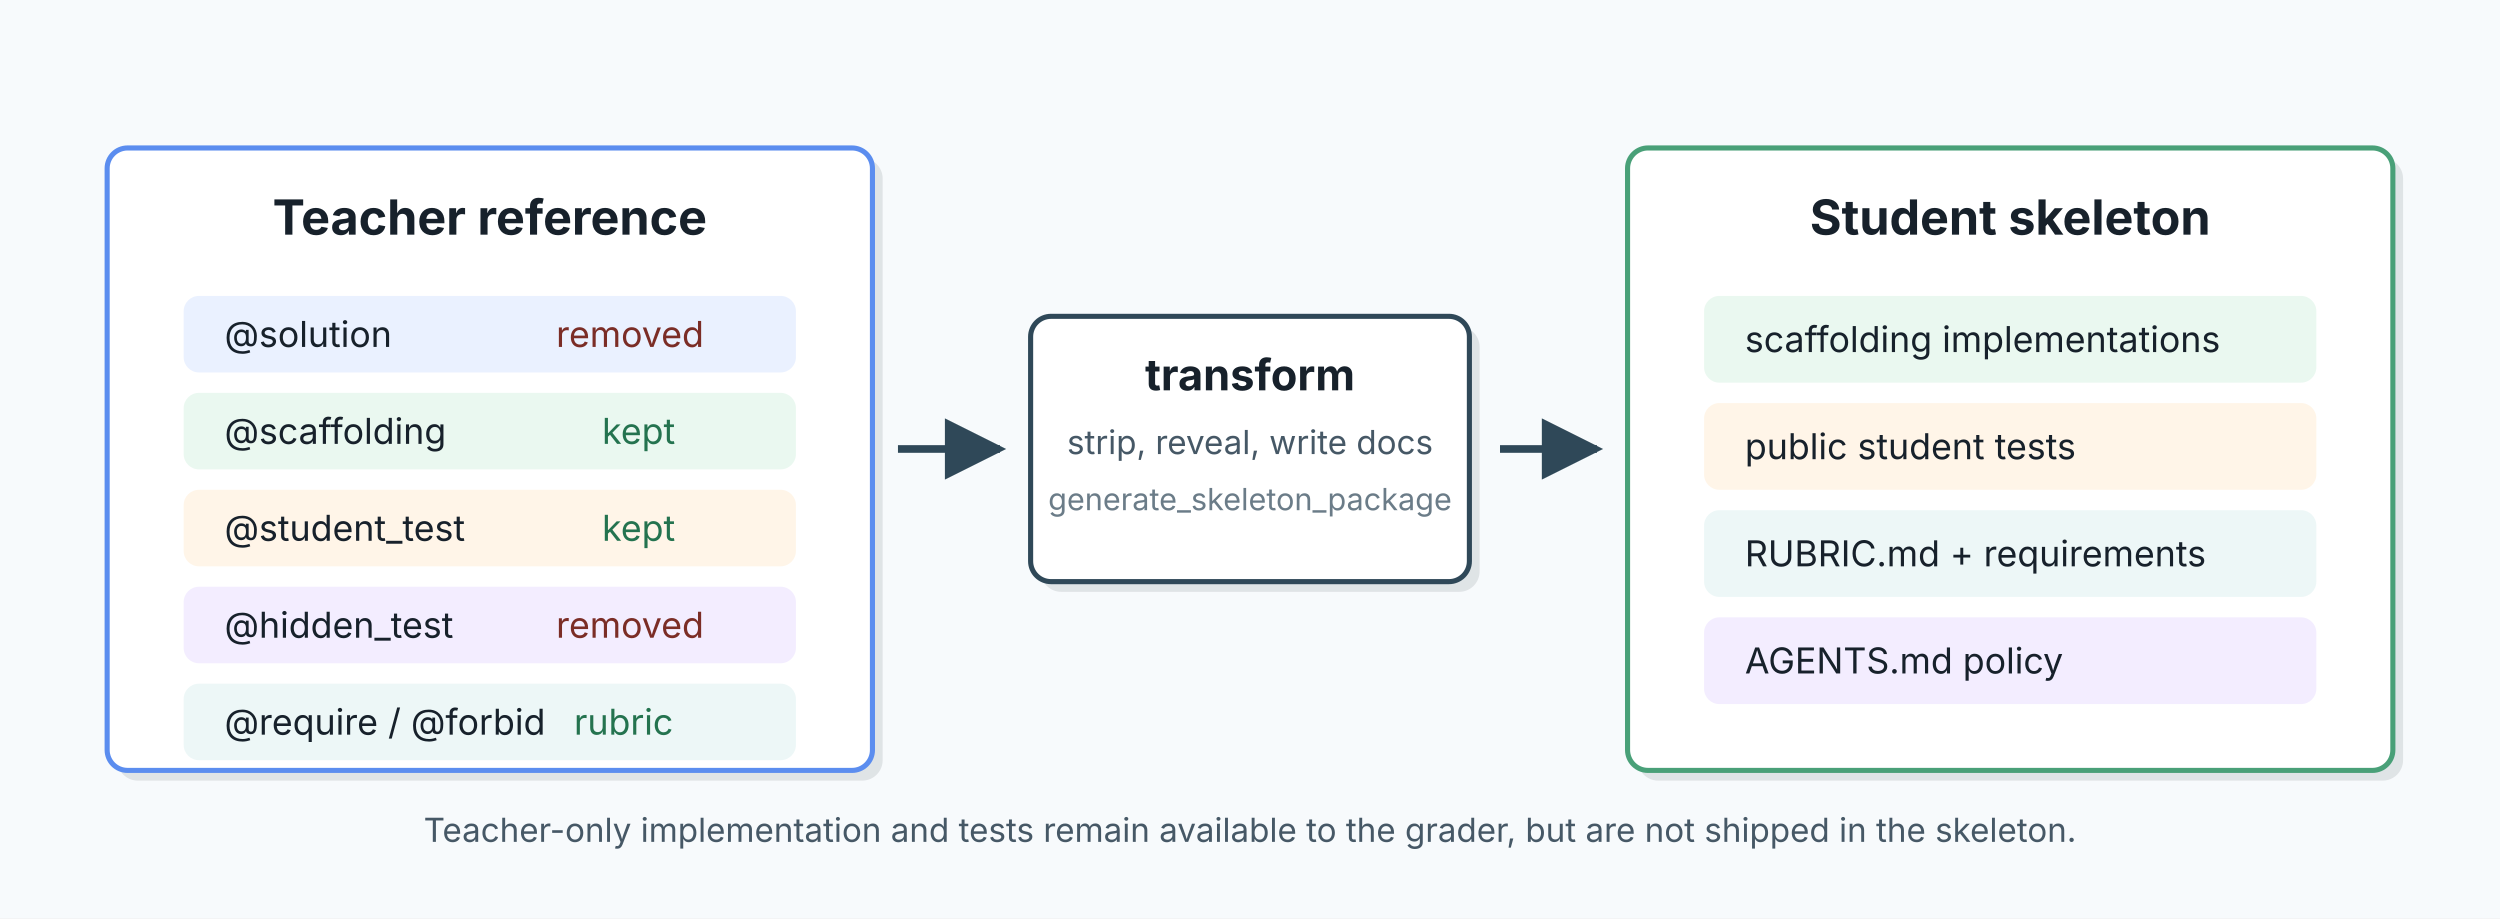
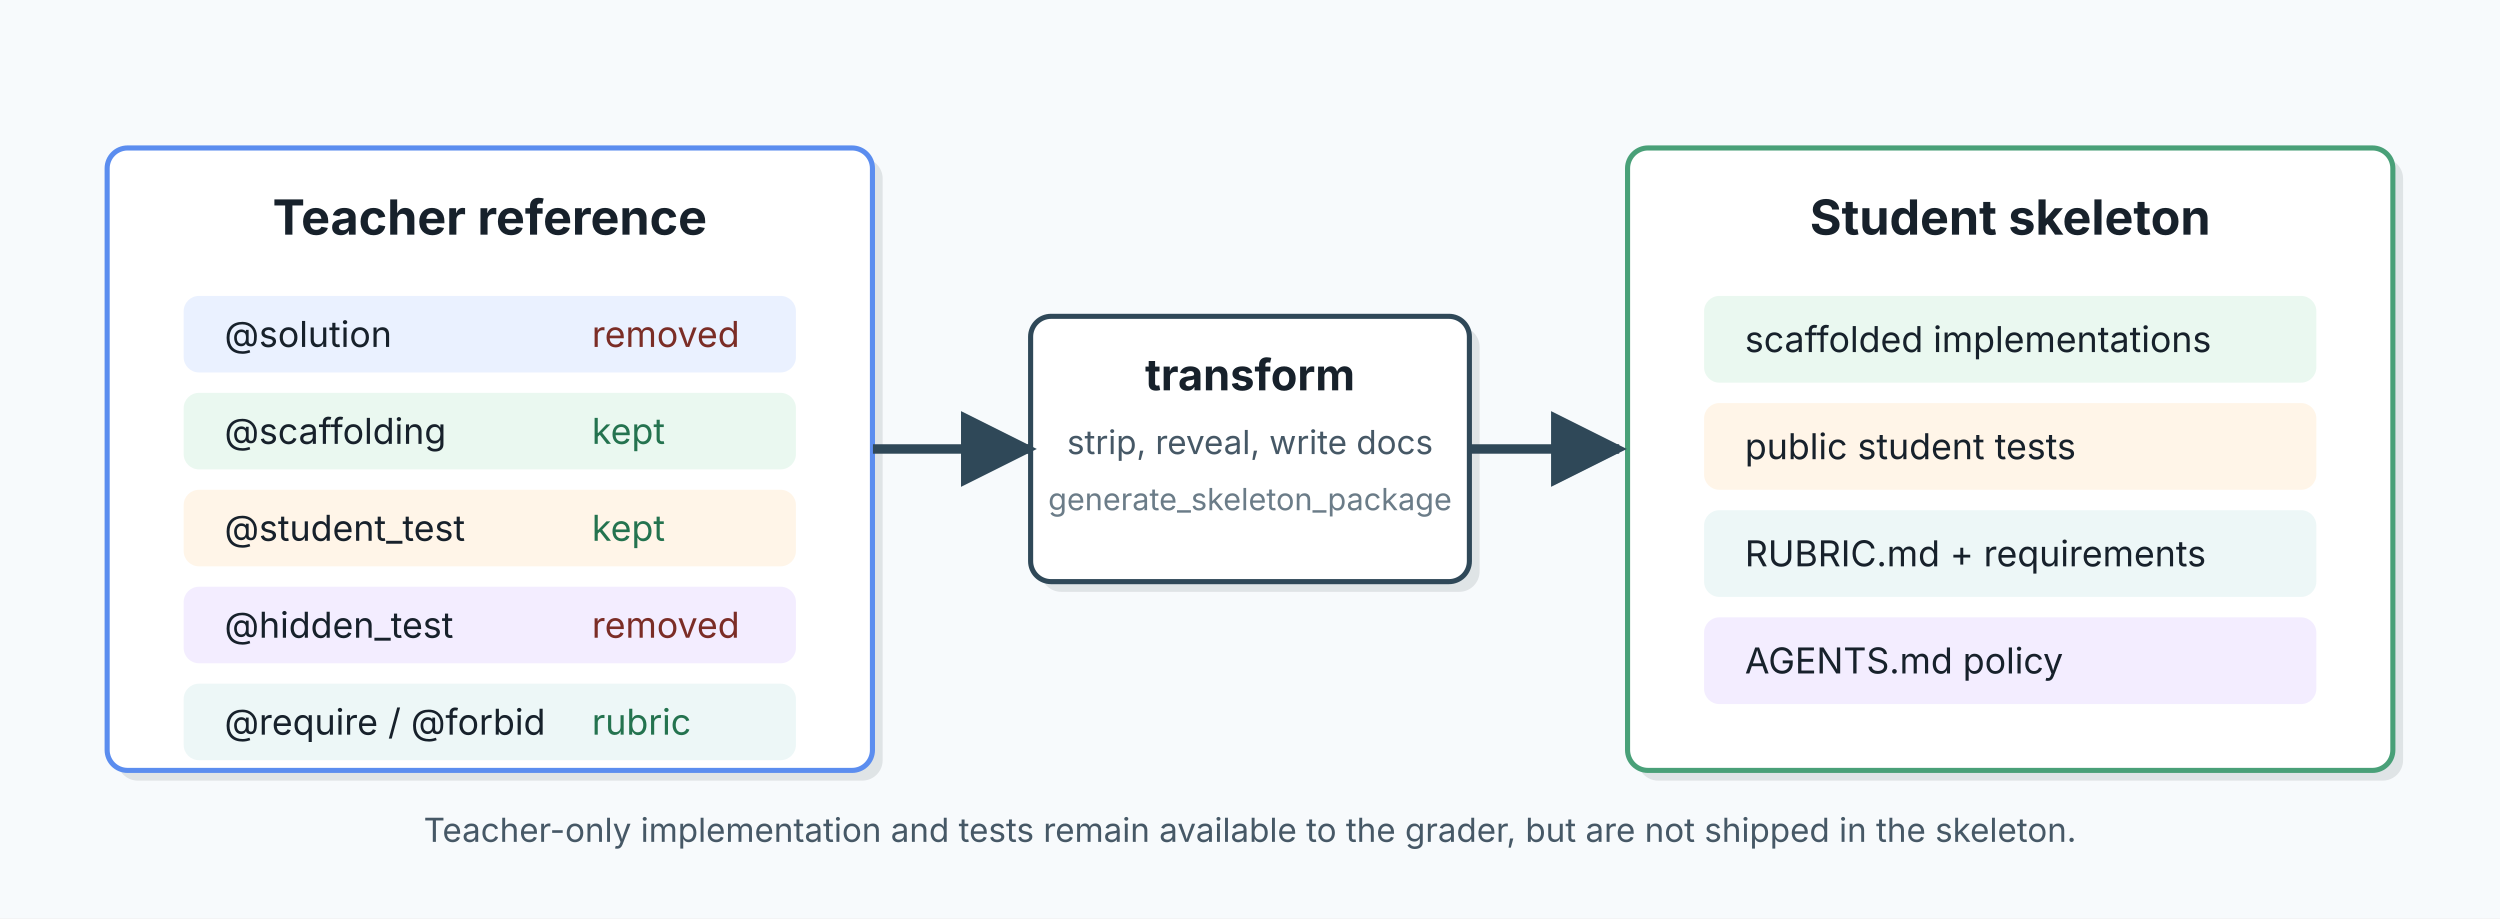
<svg xmlns="http://www.w3.org/2000/svg" width="980" height="360" viewBox="0 0 980 360" version="1.1" id="annotation-transform-svg" role="img" aria-labelledby="annotation-transform-title annotation-transform-desc">
  <defs id="defs-annotation-transform">
    <marker id="annotation-arrow" viewBox="0 0 10 10" refX="9" refY="5" markerWidth="8" markerHeight="8" orient="auto">
-       <path id="annotation-arrow-path" d="M 0 0 L 10 5 L 0 10 z" fill="#2f4858" />
+       <path id="annotation-arrow-path" d="M 0,0 10,5 0,10 Z" fill="#2f4858" />
    </marker>
  </defs>
  <rect id="annotation-background" width="980" height="360" fill="#f7fafc" />
-   <g id="annotation-content" font-family="Inter, Segoe UI, Helvetica, Arial, sans-serif">
-     <g id="annotation-card-shadows" opacity="0.11">
-       <rect x="46" y="62" width="300" height="244" rx="8" fill="#1f2933" />
-       <rect x="408" y="128" width="172" height="104" rx="8" fill="#1f2933" />
-       <rect x="642" y="62" width="300" height="244" rx="8" fill="#1f2933" />
-     </g>
-     <g id="annotation-cards">
-       <rect id="reference-card" x="42" y="58" width="300" height="244" rx="8" fill="#ffffff" stroke="#5b8def" stroke-width="2" />
-       <rect id="transform-card" x="404" y="124" width="172" height="104" rx="8" fill="#ffffff" stroke="#2f4858" stroke-width="2" />
-       <rect id="skeleton-card" x="638" y="58" width="300" height="244" rx="8" fill="#ffffff" stroke="#49a078" stroke-width="2" />
-     </g>
-     <text id="reference-heading" x="192" y="92" text-anchor="middle" font-size="19" font-weight="700" fill="#17212b">Teacher reference</text>
-     <text id="skeleton-heading" x="788" y="92" text-anchor="middle" font-size="19" font-weight="700" fill="#17212b">Student skeleton</text>
-     <text id="transform-heading" x="490" y="153" text-anchor="middle" font-size="17" font-weight="700" fill="#17212b">transform</text>
-     <text id="transform-detail" x="490" y="178" text-anchor="middle" font-size="13" fill="#465866">strip, reveal, write docs</text>
-     <text id="transform-function" x="490" y="200" text-anchor="middle" font-size="12" fill="#6b7c88">generate_skeleton_package</text>
-     <path id="arrow-reference-transform" d="M 352 176 H 392" stroke="#2f4858" stroke-width="3" fill="none" marker-end="url(#annotation-arrow)" />
-     <path id="arrow-transform-skeleton" d="M 588 176 H 626" stroke="#2f4858" stroke-width="3" fill="none" marker-end="url(#annotation-arrow)" />
-     <g id="reference-items" font-size="14">
-       <rect id="solution-row" x="72" y="116" width="240" height="30" rx="6" fill="#eaf1ff" />
-       <text x="88" y="136" fill="#17212b">@solution</text>
-       <text x="218" y="136" fill="#7b2d26">removed</text>
-       <rect id="scaffolding-row" x="72" y="154" width="240" height="30" rx="6" fill="#eaf8f0" />
-       <text x="88" y="174" fill="#17212b">@scaffolding</text>
-       <text x="236" y="174" fill="#24734f">kept</text>
-       <rect id="student-test-row" x="72" y="192" width="240" height="30" rx="6" fill="#fff5e8" />
-       <text x="88" y="212" fill="#17212b">@student_test</text>
-       <text x="236" y="212" fill="#24734f">kept</text>
-       <rect id="hidden-test-row" x="72" y="230" width="240" height="30" rx="6" fill="#f3edff" />
-       <text x="88" y="250" fill="#17212b">@hidden_test</text>
-       <text x="218" y="250" fill="#7b2d26">removed</text>
-       <rect id="requirements-row" x="72" y="268" width="240" height="30" rx="6" fill="#edf7f7" />
-       <text x="88" y="288" fill="#17212b">@require / @forbid</text>
-       <text x="225" y="288" fill="#24734f">rubric</text>
-     </g>
-     <g id="skeleton-items" font-size="14">
-       <rect id="skeleton-code-row" x="668" y="116" width="240" height="34" rx="6" fill="#eaf8f0" />
-       <text x="684" y="138" fill="#17212b">scaffolding implementations</text>
-       <rect id="skeleton-tests-row" x="668" y="158" width="240" height="34" rx="6" fill="#fff5e8" />
-       <text x="684" y="180" fill="#17212b">public student tests</text>
-       <rect id="skeleton-rubric-row" x="668" y="200" width="240" height="34" rx="6" fill="#edf7f7" />
-       <text x="684" y="222" fill="#17212b">RUBRIC.md + requirements</text>
-       <rect id="skeleton-policy-row" x="668" y="242" width="240" height="34" rx="6" fill="#f3edff" />
-       <text x="684" y="264" fill="#17212b">AGENTS.md policy</text>
-     </g>
-     <text id="annotation-footer" x="490" y="330" text-anchor="middle" font-size="13" fill="#465866">Teacher-only implementation and tests remain available to the grader, but are not shipped in the skeleton.</text>
+   <g id="annotation-card-shadows" opacity="0.11" style="font-family:Inter, 'Segoe UI', Helvetica, Arial, sans-serif">
+     <rect x="46" y="62" width="300" height="244" rx="8" fill="#1f2933" id="rect10" />
+     <rect x="408" y="128" width="172" height="104" rx="8" fill="#1f2933" id="rect12" />
+     <rect x="642" y="62" width="300" height="244" rx="8" fill="#1f2933" id="rect14" />
  </g>
+   <g id="annotation-cards" style="font-family:Inter, 'Segoe UI', Helvetica, Arial, sans-serif">
+     <rect id="reference-card" x="42" y="58" width="300" height="244" rx="8" fill="#ffffff" stroke="#5b8def" stroke-width="2" />
+     <rect id="transform-card" x="404" y="124" width="172" height="104" rx="8" fill="#ffffff" stroke="#2f4858" stroke-width="2" />
+     <rect id="skeleton-card" x="638" y="58" width="300" height="244" rx="8" fill="#ffffff" stroke="#49a078" stroke-width="2" />
+   </g>
+   <text id="reference-heading" x="192" y="92" text-anchor="middle" font-size="19px" font-weight="700" fill="#17212b" style="font-family:Inter, 'Segoe UI', Helvetica, Arial, sans-serif">Teacher reference</text>
+   <text id="skeleton-heading" x="788" y="92" text-anchor="middle" font-size="19px" font-weight="700" fill="#17212b" style="font-family:Inter, 'Segoe UI', Helvetica, Arial, sans-serif">Student skeleton</text>
+   <text id="transform-heading" x="490" y="153" text-anchor="middle" font-size="17px" font-weight="700" fill="#17212b" style="font-family:Inter, 'Segoe UI', Helvetica, Arial, sans-serif">transform</text>
+   <text id="transform-detail" x="490" y="178" text-anchor="middle" font-size="13px" fill="#465866" style="font-family:Inter, 'Segoe UI', Helvetica, Arial, sans-serif">strip, reveal, write docs</text>
+   <text id="transform-function" x="490" y="200" text-anchor="middle" font-size="12px" fill="#6b7c88" style="font-family:Inter, 'Segoe UI', Helvetica, Arial, sans-serif">generate_skeleton_package</text>
+   <path id="arrow-reference-transform" d="m 342.198,176 h 61.243" stroke="#2f4858" stroke-width="3.712" fill="none" marker-end="url(#annotation-arrow)" style="font-family:Inter, 'Segoe UI', Helvetica, Arial, sans-serif" />
+   <path id="arrow-transform-skeleton" d="m 576.605,176 h 58.123" stroke="#2f4858" stroke-width="3.71" fill="none" marker-end="url(#annotation-arrow)" style="font-family:Inter, 'Segoe UI', Helvetica, Arial, sans-serif" />
+   <rect id="solution-row" x="72" y="116" width="240" height="30" rx="6" fill="#eaf1ff" style="font-size:14px;font-family:Inter, 'Segoe UI', Helvetica, Arial, sans-serif" />
+   <text x="88" y="136" fill="#17212b" id="text29" style="font-size:14px;font-family:Inter, 'Segoe UI', Helvetica, Arial, sans-serif">@solution</text>
+   <text x="232.007" y="136" fill="#7b2d26" id="text31" style="font-size:14px;font-family:Inter, 'Segoe UI', Helvetica, Arial, sans-serif">removed</text>
+   <rect id="scaffolding-row" x="72" y="154" width="240" height="30" rx="6" fill="#eaf8f0" style="font-size:14px;font-family:Inter, 'Segoe UI', Helvetica, Arial, sans-serif" />
+   <text x="88" y="174" fill="#17212b" id="text34" style="font-size:14px;font-family:Inter, 'Segoe UI', Helvetica, Arial, sans-serif">@scaffolding</text>
+   <text x="232.007" y="174" fill="#24734f" id="text36" style="font-size:14px;font-family:Inter, 'Segoe UI', Helvetica, Arial, sans-serif">kept</text>
+   <rect id="student-test-row" x="72" y="192" width="240" height="30" rx="6" fill="#fff5e8" style="font-size:14px;font-family:Inter, 'Segoe UI', Helvetica, Arial, sans-serif" />
+   <text x="88" y="212" fill="#17212b" id="text39" style="font-size:14px;font-family:Inter, 'Segoe UI', Helvetica, Arial, sans-serif">@student_test</text>
+   <text x="232.007" y="212" fill="#24734f" id="text41" style="font-size:14px;font-family:Inter, 'Segoe UI', Helvetica, Arial, sans-serif">kept</text>
+   <rect id="hidden-test-row" x="72" y="230" width="240" height="30" rx="6" fill="#f3edff" style="font-size:14px;font-family:Inter, 'Segoe UI', Helvetica, Arial, sans-serif" />
+   <text x="88" y="250" fill="#17212b" id="text44" style="font-size:14px;font-family:Inter, 'Segoe UI', Helvetica, Arial, sans-serif">@hidden_test</text>
+   <text x="232.007" y="250" fill="#7b2d26" id="text46" style="font-size:14px;font-family:Inter, 'Segoe UI', Helvetica, Arial, sans-serif">removed</text>
+   <rect id="requirements-row" x="72" y="268" width="240" height="30" rx="6" fill="#edf7f7" style="font-size:14px;font-family:Inter, 'Segoe UI', Helvetica, Arial, sans-serif" />
+   <text x="88" y="288" fill="#17212b" id="text49" style="font-size:14px;font-family:Inter, 'Segoe UI', Helvetica, Arial, sans-serif">@require / @forbid</text>
+   <text x="232.007" y="288" fill="#24734f" id="text51" style="font-size:14px;font-family:Inter, 'Segoe UI', Helvetica, Arial, sans-serif">rubric</text>
+   <rect id="skeleton-code-row" x="668" y="116" width="240" height="34" rx="6" fill="#eaf8f0" style="font-size:14px;font-family:Inter, 'Segoe UI', Helvetica, Arial, sans-serif" />
+   <text x="684" y="138" fill="#17212b" id="text55" style="font-size:14px;font-family:Inter, 'Segoe UI', Helvetica, Arial, sans-serif">scaffolded implementations</text>
+   <rect id="skeleton-tests-row" x="668" y="158" width="240" height="34" rx="6" fill="#fff5e8" style="font-size:14px;font-family:Inter, 'Segoe UI', Helvetica, Arial, sans-serif" />
+   <text x="684" y="180" fill="#17212b" id="text58" style="font-size:14px;font-family:Inter, 'Segoe UI', Helvetica, Arial, sans-serif">public student tests</text>
+   <rect id="skeleton-rubric-row" x="668" y="200" width="240" height="34" rx="6" fill="#edf7f7" style="font-size:14px;font-family:Inter, 'Segoe UI', Helvetica, Arial, sans-serif" />
+   <text x="684" y="222" fill="#17212b" id="text61" style="font-size:14px;font-family:Inter, 'Segoe UI', Helvetica, Arial, sans-serif">RUBRIC.md + requirements</text>
+   <rect id="skeleton-policy-row" x="668" y="242" width="240" height="34" rx="6" fill="#f3edff" style="font-size:14px;font-family:Inter, 'Segoe UI', Helvetica, Arial, sans-serif" />
+   <text x="684" y="264" fill="#17212b" id="text64" style="font-size:14px;font-family:Inter, 'Segoe UI', Helvetica, Arial, sans-serif">AGENTS.md policy</text>
+   <text id="annotation-footer" x="490" y="330" text-anchor="middle" font-size="13px" fill="#465866" style="font-family:Inter, 'Segoe UI', Helvetica, Arial, sans-serif">Teacher-only implementation and tests remain available to the grader, but are not shipped in the skeleton.</text>
</svg>
